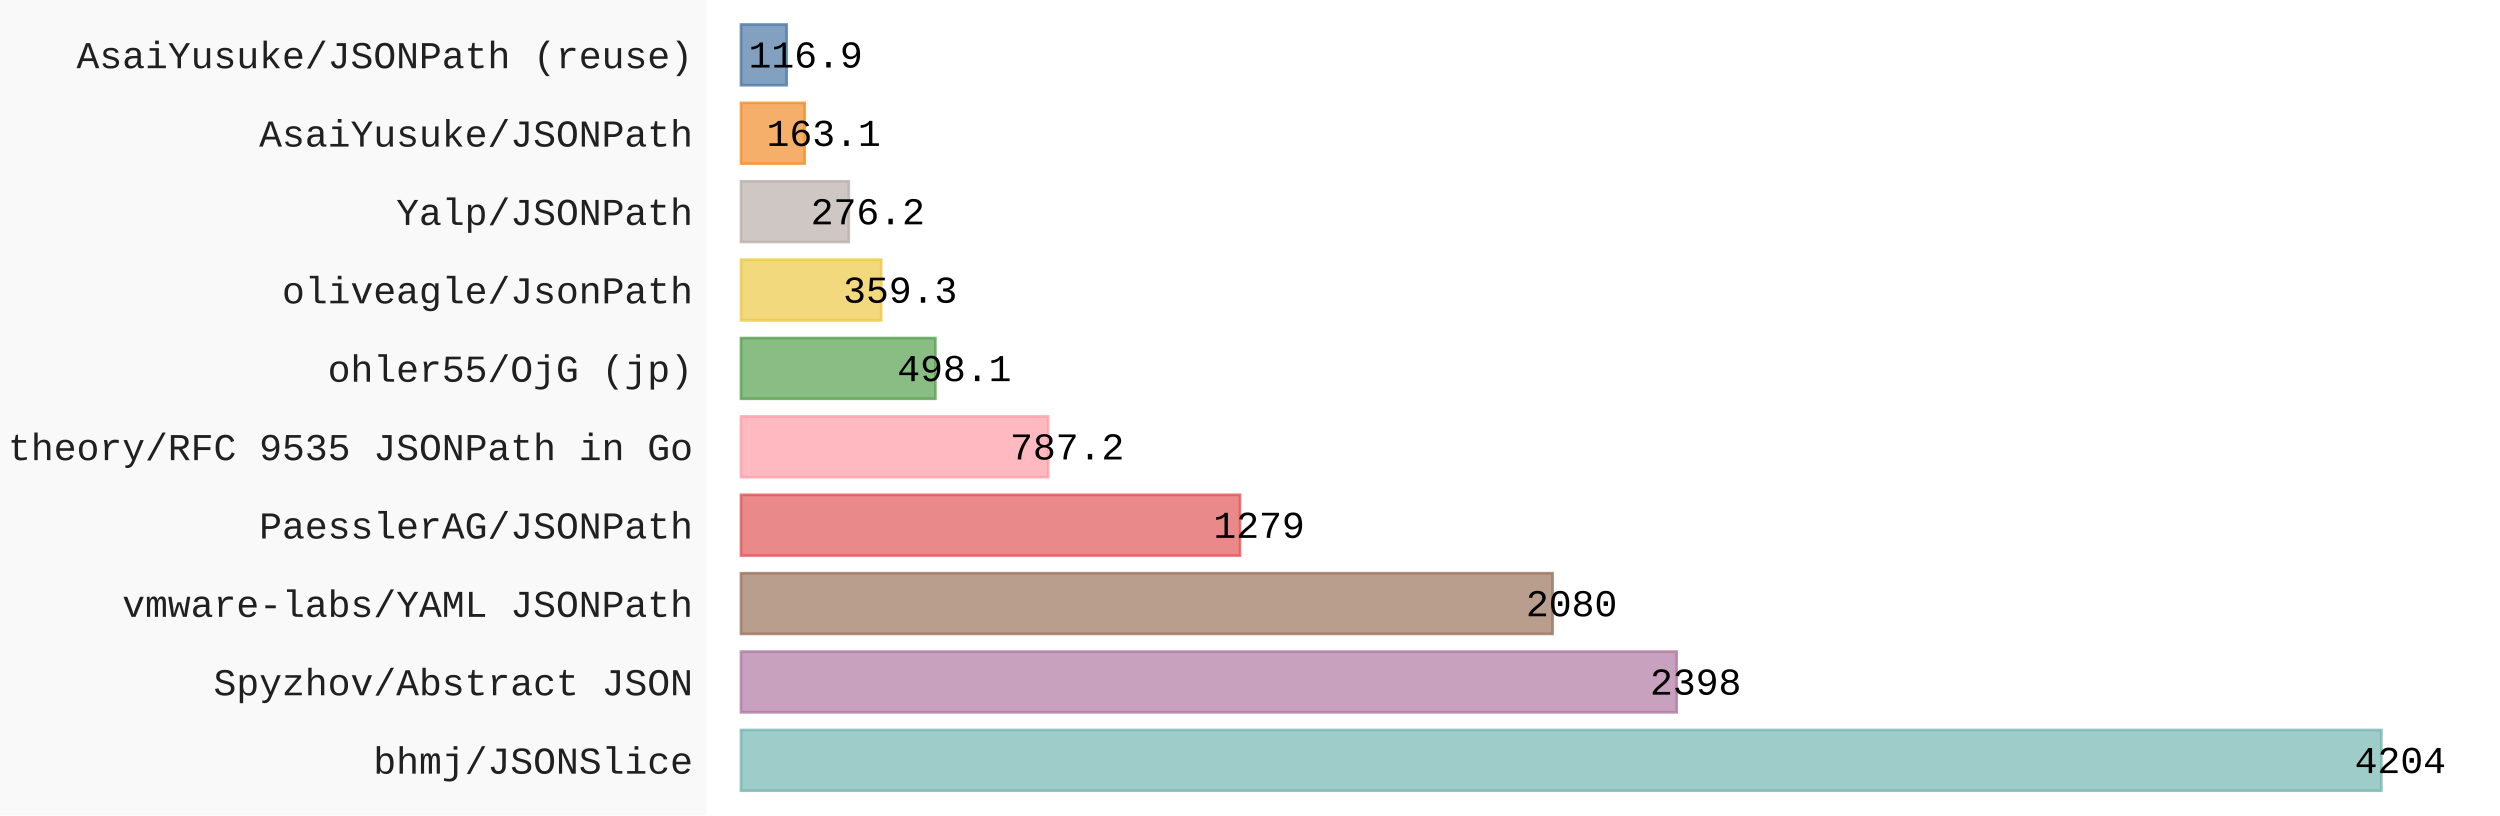
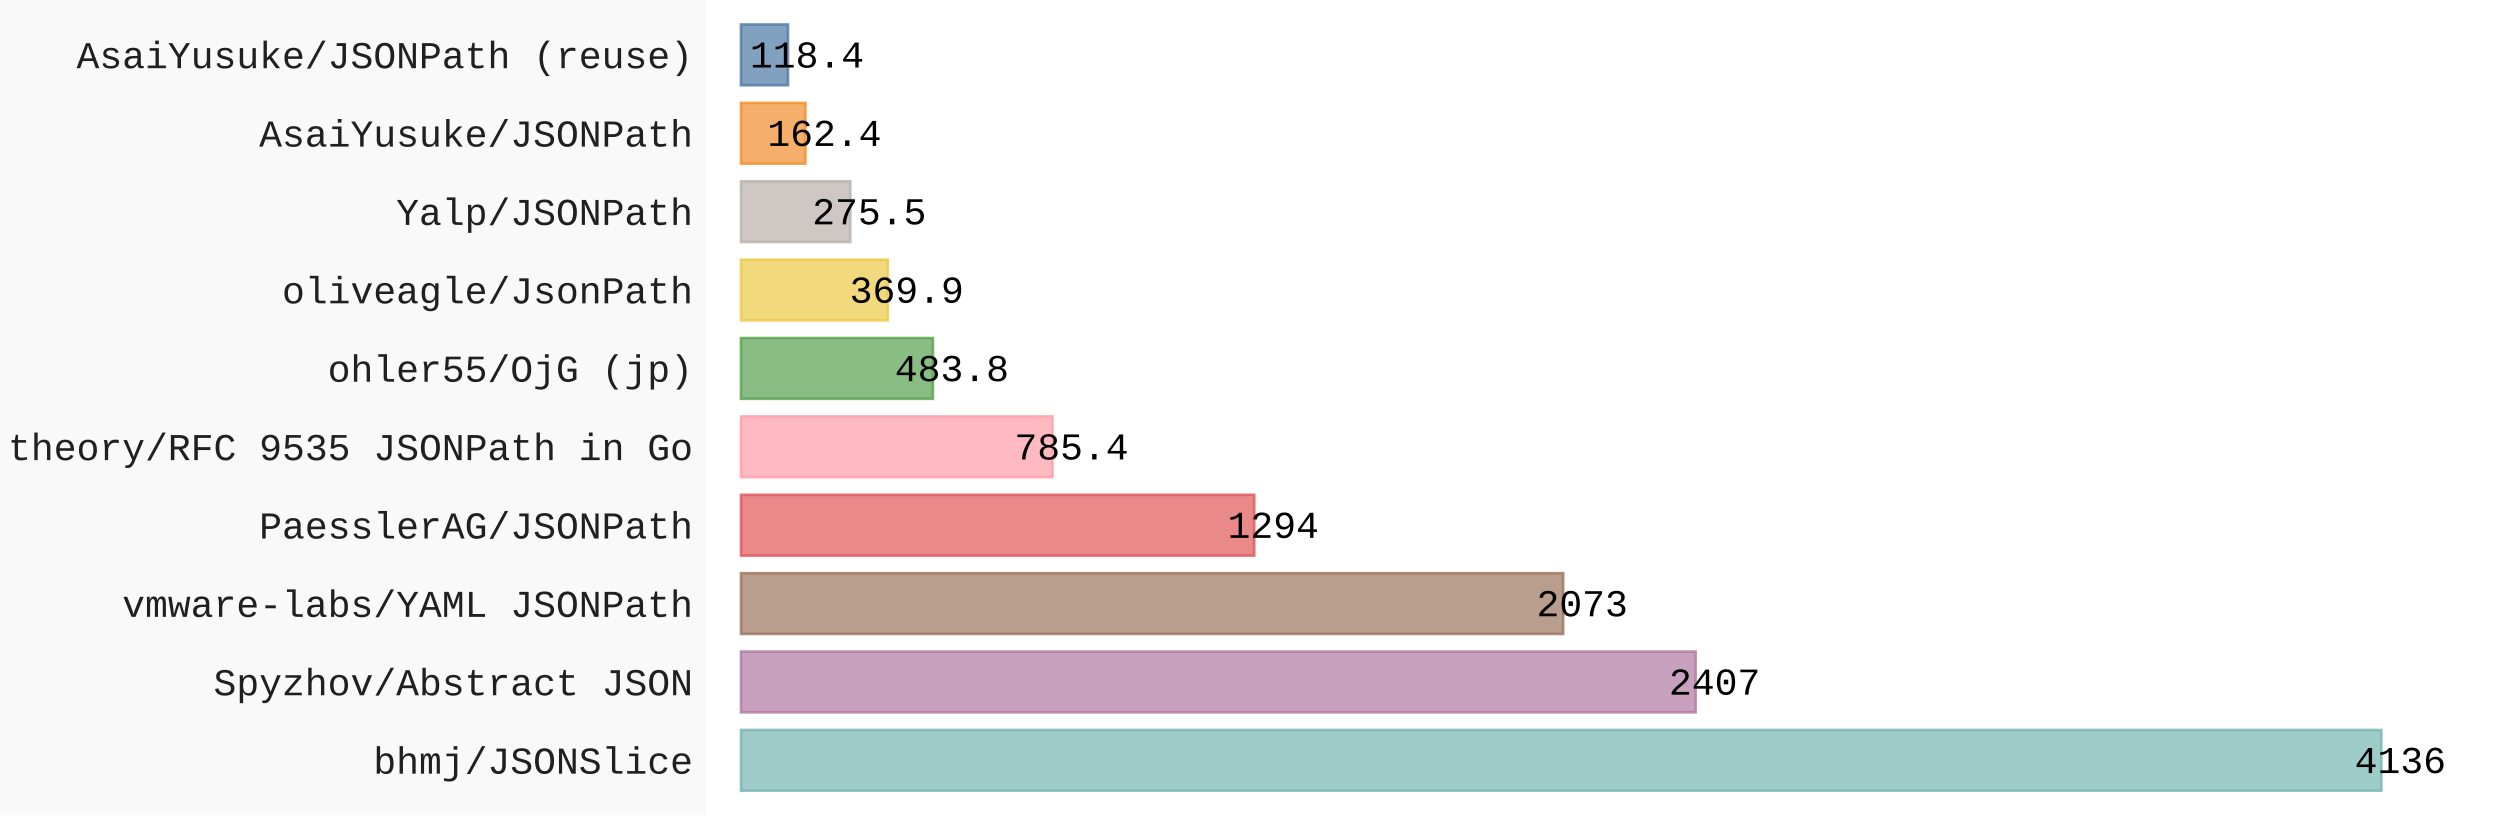
- <svg xmlns="http://www.w3.org/2000/svg" id="chart-2b585f12-84a5-40e7-920a-d6edc13ef065" class="pygal-chart" viewBox="0 0 920 300">
+ <svg xmlns="http://www.w3.org/2000/svg" id="chart-9de2172b-ef35-4c31-b29d-29e5a75b9a81" class="pygal-chart" viewBox="0 0 920 300">
  <defs>
-     <style type="text/css">#chart-2b585f12-84a5-40e7-920a-d6edc13ef065{-webkit-user-select:none;-webkit-font-smoothing:antialiased;font-family:Consolas,"Liberation Mono",Menlo,Courier,monospace}#chart-2b585f12-84a5-40e7-920a-d6edc13ef065 .title{font-family:Consolas,"Liberation Mono",Menlo,Courier,monospace;font-size:16px}#chart-2b585f12-84a5-40e7-920a-d6edc13ef065 .legends .legend text{font-family:Consolas,"Liberation Mono",Menlo,Courier,monospace;font-size:14px}#chart-2b585f12-84a5-40e7-920a-d6edc13ef065 .axis text{font-family:Consolas,"Liberation Mono",Menlo,Courier,monospace;font-size:14px}#chart-2b585f12-84a5-40e7-920a-d6edc13ef065 .axis text.major{font-family:Consolas,"Liberation Mono",Menlo,Courier,monospace;font-size:10px}#chart-2b585f12-84a5-40e7-920a-d6edc13ef065 .text-overlay text.value{font-family:Consolas,"Liberation Mono",Menlo,Courier,monospace;font-size:14px}#chart-2b585f12-84a5-40e7-920a-d6edc13ef065 .text-overlay text.label{font-family:Consolas,"Liberation Mono",Menlo,Courier,monospace;font-size:10px}#chart-2b585f12-84a5-40e7-920a-d6edc13ef065 .tooltip{font-family:Consolas,"Liberation Mono",Menlo,Courier,monospace;font-size:14px}#chart-2b585f12-84a5-40e7-920a-d6edc13ef065 text.no_data{font-family:Consolas,"Liberation Mono",Menlo,Courier,monospace;font-size:64px}
- #chart-2b585f12-84a5-40e7-920a-d6edc13ef065{background-color:rgba(249,249,249,1)}#chart-2b585f12-84a5-40e7-920a-d6edc13ef065 path,#chart-2b585f12-84a5-40e7-920a-d6edc13ef065 line,#chart-2b585f12-84a5-40e7-920a-d6edc13ef065 rect,#chart-2b585f12-84a5-40e7-920a-d6edc13ef065 circle{-webkit-transition:150ms;-moz-transition:150ms;transition:150ms}#chart-2b585f12-84a5-40e7-920a-d6edc13ef065 .graph &gt; .background{fill:rgba(249,249,249,1)}#chart-2b585f12-84a5-40e7-920a-d6edc13ef065 .plot &gt; .background{fill:rgba(255,255,255,1)}#chart-2b585f12-84a5-40e7-920a-d6edc13ef065 .graph{fill:rgba(0,0,0,.87)}#chart-2b585f12-84a5-40e7-920a-d6edc13ef065 text.no_data{fill:rgba(0,0,0,1)}#chart-2b585f12-84a5-40e7-920a-d6edc13ef065 .title{fill:rgba(0,0,0,1)}#chart-2b585f12-84a5-40e7-920a-d6edc13ef065 .legends .legend text{fill:rgba(0,0,0,.87)}#chart-2b585f12-84a5-40e7-920a-d6edc13ef065 .legends .legend:hover text{fill:rgba(0,0,0,1)}#chart-2b585f12-84a5-40e7-920a-d6edc13ef065 .axis .line{stroke:rgba(0,0,0,1)}#chart-2b585f12-84a5-40e7-920a-d6edc13ef065 .axis .guide.line{stroke:rgba(0,0,0,.54)}#chart-2b585f12-84a5-40e7-920a-d6edc13ef065 .axis .major.line{stroke:rgba(0,0,0,.87)}#chart-2b585f12-84a5-40e7-920a-d6edc13ef065 .axis text.major{fill:rgba(0,0,0,1)}#chart-2b585f12-84a5-40e7-920a-d6edc13ef065 .axis.y .guides:hover .guide.line,#chart-2b585f12-84a5-40e7-920a-d6edc13ef065 .line-graph .axis.x .guides:hover .guide.line,#chart-2b585f12-84a5-40e7-920a-d6edc13ef065 .stackedline-graph .axis.x .guides:hover .guide.line,#chart-2b585f12-84a5-40e7-920a-d6edc13ef065 .xy-graph .axis.x .guides:hover .guide.line{stroke:rgba(0,0,0,1)}#chart-2b585f12-84a5-40e7-920a-d6edc13ef065 .axis .guides:hover text{fill:rgba(0,0,0,1)}#chart-2b585f12-84a5-40e7-920a-d6edc13ef065 .reactive{fill-opacity:.7;stroke-opacity:.8;stroke-width:1}#chart-2b585f12-84a5-40e7-920a-d6edc13ef065 .ci{stroke:rgba(0,0,0,.87)}#chart-2b585f12-84a5-40e7-920a-d6edc13ef065 .reactive.active,#chart-2b585f12-84a5-40e7-920a-d6edc13ef065 .active .reactive{fill-opacity:.8;stroke-opacity:.9;stroke-width:4}#chart-2b585f12-84a5-40e7-920a-d6edc13ef065 .ci .reactive.active{stroke-width:1.5}#chart-2b585f12-84a5-40e7-920a-d6edc13ef065 .series text{fill:rgba(0,0,0,1)}#chart-2b585f12-84a5-40e7-920a-d6edc13ef065 .tooltip rect{fill:rgba(255,255,255,1);stroke:rgba(0,0,0,1);-webkit-transition:opacity 150ms;-moz-transition:opacity 150ms;transition:opacity 150ms}#chart-2b585f12-84a5-40e7-920a-d6edc13ef065 .tooltip .label{fill:rgba(0,0,0,.87)}#chart-2b585f12-84a5-40e7-920a-d6edc13ef065 .tooltip .label{fill:rgba(0,0,0,.87)}#chart-2b585f12-84a5-40e7-920a-d6edc13ef065 .tooltip .legend{font-size:.8em;fill:rgba(0,0,0,.54)}#chart-2b585f12-84a5-40e7-920a-d6edc13ef065 .tooltip .x_label{font-size:.6em;fill:rgba(0,0,0,1)}#chart-2b585f12-84a5-40e7-920a-d6edc13ef065 .tooltip .xlink{font-size:.5em;text-decoration:underline}#chart-2b585f12-84a5-40e7-920a-d6edc13ef065 .tooltip .value{font-size:1.5em}#chart-2b585f12-84a5-40e7-920a-d6edc13ef065 .bound{font-size:.5em}#chart-2b585f12-84a5-40e7-920a-d6edc13ef065 .max-value{font-size:.75em;fill:rgba(0,0,0,.54)}#chart-2b585f12-84a5-40e7-920a-d6edc13ef065 .map-element{fill:rgba(255,255,255,1);stroke:rgba(0,0,0,.54) !important}#chart-2b585f12-84a5-40e7-920a-d6edc13ef065 .map-element .reactive{fill-opacity:inherit;stroke-opacity:inherit}#chart-2b585f12-84a5-40e7-920a-d6edc13ef065 .color-0,#chart-2b585f12-84a5-40e7-920a-d6edc13ef065 .color-0 a:visited{stroke:#F44336;fill:#F44336}#chart-2b585f12-84a5-40e7-920a-d6edc13ef065 .text-overlay .color-0 text{fill:black}
- #chart-2b585f12-84a5-40e7-920a-d6edc13ef065 text.no_data{text-anchor:middle}#chart-2b585f12-84a5-40e7-920a-d6edc13ef065 .guide.line{fill:none}#chart-2b585f12-84a5-40e7-920a-d6edc13ef065 .centered{text-anchor:middle}#chart-2b585f12-84a5-40e7-920a-d6edc13ef065 .title{text-anchor:middle}#chart-2b585f12-84a5-40e7-920a-d6edc13ef065 .legends .legend text{fill-opacity:1}#chart-2b585f12-84a5-40e7-920a-d6edc13ef065 .axis.x text{text-anchor:middle}#chart-2b585f12-84a5-40e7-920a-d6edc13ef065 .axis.x:not(.web) text[transform]{text-anchor:start}#chart-2b585f12-84a5-40e7-920a-d6edc13ef065 .axis.x:not(.web) text[transform].backwards{text-anchor:end}#chart-2b585f12-84a5-40e7-920a-d6edc13ef065 .axis.y text{text-anchor:end}#chart-2b585f12-84a5-40e7-920a-d6edc13ef065 .axis.y text[transform].backwards{text-anchor:start}#chart-2b585f12-84a5-40e7-920a-d6edc13ef065 .axis.y2 text{text-anchor:start}#chart-2b585f12-84a5-40e7-920a-d6edc13ef065 .axis.y2 text[transform].backwards{text-anchor:end}#chart-2b585f12-84a5-40e7-920a-d6edc13ef065 .axis .guide.line{stroke-dasharray:4,4;stroke:black}#chart-2b585f12-84a5-40e7-920a-d6edc13ef065 .axis .major.guide.line{stroke-dasharray:6,6;stroke:black}#chart-2b585f12-84a5-40e7-920a-d6edc13ef065 .horizontal .axis.y .guide.line,#chart-2b585f12-84a5-40e7-920a-d6edc13ef065 .horizontal .axis.y2 .guide.line,#chart-2b585f12-84a5-40e7-920a-d6edc13ef065 .vertical .axis.x .guide.line{opacity:0}#chart-2b585f12-84a5-40e7-920a-d6edc13ef065 .horizontal .axis.always_show .guide.line,#chart-2b585f12-84a5-40e7-920a-d6edc13ef065 .vertical .axis.always_show .guide.line{opacity:1 !important}#chart-2b585f12-84a5-40e7-920a-d6edc13ef065 .axis.y .guides:hover .guide.line,#chart-2b585f12-84a5-40e7-920a-d6edc13ef065 .axis.y2 .guides:hover .guide.line,#chart-2b585f12-84a5-40e7-920a-d6edc13ef065 .axis.x .guides:hover .guide.line{opacity:1}#chart-2b585f12-84a5-40e7-920a-d6edc13ef065 .axis .guides:hover text{opacity:1}#chart-2b585f12-84a5-40e7-920a-d6edc13ef065 .nofill{fill:none}#chart-2b585f12-84a5-40e7-920a-d6edc13ef065 .subtle-fill{fill-opacity:.2}#chart-2b585f12-84a5-40e7-920a-d6edc13ef065 .dot{stroke-width:1px;fill-opacity:1;stroke-opacity:1}#chart-2b585f12-84a5-40e7-920a-d6edc13ef065 .dot.active{stroke-width:5px}#chart-2b585f12-84a5-40e7-920a-d6edc13ef065 .dot.negative{fill:transparent}#chart-2b585f12-84a5-40e7-920a-d6edc13ef065 text,#chart-2b585f12-84a5-40e7-920a-d6edc13ef065 tspan{stroke:none !important}#chart-2b585f12-84a5-40e7-920a-d6edc13ef065 .series text.active{opacity:1}#chart-2b585f12-84a5-40e7-920a-d6edc13ef065 .tooltip rect{fill-opacity:.95;stroke-width:.5}#chart-2b585f12-84a5-40e7-920a-d6edc13ef065 .tooltip text{fill-opacity:1}#chart-2b585f12-84a5-40e7-920a-d6edc13ef065 .showable{visibility:hidden}#chart-2b585f12-84a5-40e7-920a-d6edc13ef065 .showable.shown{visibility:visible}#chart-2b585f12-84a5-40e7-920a-d6edc13ef065 .gauge-background{fill:rgba(229,229,229,1);stroke:none}#chart-2b585f12-84a5-40e7-920a-d6edc13ef065 .bg-lines{stroke:rgba(249,249,249,1);stroke-width:2px}</style>
+     <style type="text/css">#chart-9de2172b-ef35-4c31-b29d-29e5a75b9a81{-webkit-user-select:none;-webkit-font-smoothing:antialiased;font-family:Consolas,"Liberation Mono",Menlo,Courier,monospace}#chart-9de2172b-ef35-4c31-b29d-29e5a75b9a81 .title{font-family:Consolas,"Liberation Mono",Menlo,Courier,monospace;font-size:16px}#chart-9de2172b-ef35-4c31-b29d-29e5a75b9a81 .legends .legend text{font-family:Consolas,"Liberation Mono",Menlo,Courier,monospace;font-size:14px}#chart-9de2172b-ef35-4c31-b29d-29e5a75b9a81 .axis text{font-family:Consolas,"Liberation Mono",Menlo,Courier,monospace;font-size:14px}#chart-9de2172b-ef35-4c31-b29d-29e5a75b9a81 .axis text.major{font-family:Consolas,"Liberation Mono",Menlo,Courier,monospace;font-size:10px}#chart-9de2172b-ef35-4c31-b29d-29e5a75b9a81 .text-overlay text.value{font-family:Consolas,"Liberation Mono",Menlo,Courier,monospace;font-size:14px}#chart-9de2172b-ef35-4c31-b29d-29e5a75b9a81 .text-overlay text.label{font-family:Consolas,"Liberation Mono",Menlo,Courier,monospace;font-size:10px}#chart-9de2172b-ef35-4c31-b29d-29e5a75b9a81 .tooltip{font-family:Consolas,"Liberation Mono",Menlo,Courier,monospace;font-size:14px}#chart-9de2172b-ef35-4c31-b29d-29e5a75b9a81 text.no_data{font-family:Consolas,"Liberation Mono",Menlo,Courier,monospace;font-size:64px}
+ #chart-9de2172b-ef35-4c31-b29d-29e5a75b9a81{background-color:rgba(249,249,249,1)}#chart-9de2172b-ef35-4c31-b29d-29e5a75b9a81 path,#chart-9de2172b-ef35-4c31-b29d-29e5a75b9a81 line,#chart-9de2172b-ef35-4c31-b29d-29e5a75b9a81 rect,#chart-9de2172b-ef35-4c31-b29d-29e5a75b9a81 circle{-webkit-transition:150ms;-moz-transition:150ms;transition:150ms}#chart-9de2172b-ef35-4c31-b29d-29e5a75b9a81 .graph &gt; .background{fill:rgba(249,249,249,1)}#chart-9de2172b-ef35-4c31-b29d-29e5a75b9a81 .plot &gt; .background{fill:rgba(255,255,255,1)}#chart-9de2172b-ef35-4c31-b29d-29e5a75b9a81 .graph{fill:rgba(0,0,0,.87)}#chart-9de2172b-ef35-4c31-b29d-29e5a75b9a81 text.no_data{fill:rgba(0,0,0,1)}#chart-9de2172b-ef35-4c31-b29d-29e5a75b9a81 .title{fill:rgba(0,0,0,1)}#chart-9de2172b-ef35-4c31-b29d-29e5a75b9a81 .legends .legend text{fill:rgba(0,0,0,.87)}#chart-9de2172b-ef35-4c31-b29d-29e5a75b9a81 .legends .legend:hover text{fill:rgba(0,0,0,1)}#chart-9de2172b-ef35-4c31-b29d-29e5a75b9a81 .axis .line{stroke:rgba(0,0,0,1)}#chart-9de2172b-ef35-4c31-b29d-29e5a75b9a81 .axis .guide.line{stroke:rgba(0,0,0,.54)}#chart-9de2172b-ef35-4c31-b29d-29e5a75b9a81 .axis .major.line{stroke:rgba(0,0,0,.87)}#chart-9de2172b-ef35-4c31-b29d-29e5a75b9a81 .axis text.major{fill:rgba(0,0,0,1)}#chart-9de2172b-ef35-4c31-b29d-29e5a75b9a81 .axis.y .guides:hover .guide.line,#chart-9de2172b-ef35-4c31-b29d-29e5a75b9a81 .line-graph .axis.x .guides:hover .guide.line,#chart-9de2172b-ef35-4c31-b29d-29e5a75b9a81 .stackedline-graph .axis.x .guides:hover .guide.line,#chart-9de2172b-ef35-4c31-b29d-29e5a75b9a81 .xy-graph .axis.x .guides:hover .guide.line{stroke:rgba(0,0,0,1)}#chart-9de2172b-ef35-4c31-b29d-29e5a75b9a81 .axis .guides:hover text{fill:rgba(0,0,0,1)}#chart-9de2172b-ef35-4c31-b29d-29e5a75b9a81 .reactive{fill-opacity:.7;stroke-opacity:.8;stroke-width:1}#chart-9de2172b-ef35-4c31-b29d-29e5a75b9a81 .ci{stroke:rgba(0,0,0,.87)}#chart-9de2172b-ef35-4c31-b29d-29e5a75b9a81 .reactive.active,#chart-9de2172b-ef35-4c31-b29d-29e5a75b9a81 .active .reactive{fill-opacity:.8;stroke-opacity:.9;stroke-width:4}#chart-9de2172b-ef35-4c31-b29d-29e5a75b9a81 .ci .reactive.active{stroke-width:1.5}#chart-9de2172b-ef35-4c31-b29d-29e5a75b9a81 .series text{fill:rgba(0,0,0,1)}#chart-9de2172b-ef35-4c31-b29d-29e5a75b9a81 .tooltip rect{fill:rgba(255,255,255,1);stroke:rgba(0,0,0,1);-webkit-transition:opacity 150ms;-moz-transition:opacity 150ms;transition:opacity 150ms}#chart-9de2172b-ef35-4c31-b29d-29e5a75b9a81 .tooltip .label{fill:rgba(0,0,0,.87)}#chart-9de2172b-ef35-4c31-b29d-29e5a75b9a81 .tooltip .label{fill:rgba(0,0,0,.87)}#chart-9de2172b-ef35-4c31-b29d-29e5a75b9a81 .tooltip .legend{font-size:.8em;fill:rgba(0,0,0,.54)}#chart-9de2172b-ef35-4c31-b29d-29e5a75b9a81 .tooltip .x_label{font-size:.6em;fill:rgba(0,0,0,1)}#chart-9de2172b-ef35-4c31-b29d-29e5a75b9a81 .tooltip .xlink{font-size:.5em;text-decoration:underline}#chart-9de2172b-ef35-4c31-b29d-29e5a75b9a81 .tooltip .value{font-size:1.5em}#chart-9de2172b-ef35-4c31-b29d-29e5a75b9a81 .bound{font-size:.5em}#chart-9de2172b-ef35-4c31-b29d-29e5a75b9a81 .max-value{font-size:.75em;fill:rgba(0,0,0,.54)}#chart-9de2172b-ef35-4c31-b29d-29e5a75b9a81 .map-element{fill:rgba(255,255,255,1);stroke:rgba(0,0,0,.54) !important}#chart-9de2172b-ef35-4c31-b29d-29e5a75b9a81 .map-element .reactive{fill-opacity:inherit;stroke-opacity:inherit}#chart-9de2172b-ef35-4c31-b29d-29e5a75b9a81 .color-0,#chart-9de2172b-ef35-4c31-b29d-29e5a75b9a81 .color-0 a:visited{stroke:#F44336;fill:#F44336}#chart-9de2172b-ef35-4c31-b29d-29e5a75b9a81 .text-overlay .color-0 text{fill:black}
+ #chart-9de2172b-ef35-4c31-b29d-29e5a75b9a81 text.no_data{text-anchor:middle}#chart-9de2172b-ef35-4c31-b29d-29e5a75b9a81 .guide.line{fill:none}#chart-9de2172b-ef35-4c31-b29d-29e5a75b9a81 .centered{text-anchor:middle}#chart-9de2172b-ef35-4c31-b29d-29e5a75b9a81 .title{text-anchor:middle}#chart-9de2172b-ef35-4c31-b29d-29e5a75b9a81 .legends .legend text{fill-opacity:1}#chart-9de2172b-ef35-4c31-b29d-29e5a75b9a81 .axis.x text{text-anchor:middle}#chart-9de2172b-ef35-4c31-b29d-29e5a75b9a81 .axis.x:not(.web) text[transform]{text-anchor:start}#chart-9de2172b-ef35-4c31-b29d-29e5a75b9a81 .axis.x:not(.web) text[transform].backwards{text-anchor:end}#chart-9de2172b-ef35-4c31-b29d-29e5a75b9a81 .axis.y text{text-anchor:end}#chart-9de2172b-ef35-4c31-b29d-29e5a75b9a81 .axis.y text[transform].backwards{text-anchor:start}#chart-9de2172b-ef35-4c31-b29d-29e5a75b9a81 .axis.y2 text{text-anchor:start}#chart-9de2172b-ef35-4c31-b29d-29e5a75b9a81 .axis.y2 text[transform].backwards{text-anchor:end}#chart-9de2172b-ef35-4c31-b29d-29e5a75b9a81 .axis .guide.line{stroke-dasharray:4,4;stroke:black}#chart-9de2172b-ef35-4c31-b29d-29e5a75b9a81 .axis .major.guide.line{stroke-dasharray:6,6;stroke:black}#chart-9de2172b-ef35-4c31-b29d-29e5a75b9a81 .horizontal .axis.y .guide.line,#chart-9de2172b-ef35-4c31-b29d-29e5a75b9a81 .horizontal .axis.y2 .guide.line,#chart-9de2172b-ef35-4c31-b29d-29e5a75b9a81 .vertical .axis.x .guide.line{opacity:0}#chart-9de2172b-ef35-4c31-b29d-29e5a75b9a81 .horizontal .axis.always_show .guide.line,#chart-9de2172b-ef35-4c31-b29d-29e5a75b9a81 .vertical .axis.always_show .guide.line{opacity:1 !important}#chart-9de2172b-ef35-4c31-b29d-29e5a75b9a81 .axis.y .guides:hover .guide.line,#chart-9de2172b-ef35-4c31-b29d-29e5a75b9a81 .axis.y2 .guides:hover .guide.line,#chart-9de2172b-ef35-4c31-b29d-29e5a75b9a81 .axis.x .guides:hover .guide.line{opacity:1}#chart-9de2172b-ef35-4c31-b29d-29e5a75b9a81 .axis .guides:hover text{opacity:1}#chart-9de2172b-ef35-4c31-b29d-29e5a75b9a81 .nofill{fill:none}#chart-9de2172b-ef35-4c31-b29d-29e5a75b9a81 .subtle-fill{fill-opacity:.2}#chart-9de2172b-ef35-4c31-b29d-29e5a75b9a81 .dot{stroke-width:1px;fill-opacity:1;stroke-opacity:1}#chart-9de2172b-ef35-4c31-b29d-29e5a75b9a81 .dot.active{stroke-width:5px}#chart-9de2172b-ef35-4c31-b29d-29e5a75b9a81 .dot.negative{fill:transparent}#chart-9de2172b-ef35-4c31-b29d-29e5a75b9a81 text,#chart-9de2172b-ef35-4c31-b29d-29e5a75b9a81 tspan{stroke:none !important}#chart-9de2172b-ef35-4c31-b29d-29e5a75b9a81 .series text.active{opacity:1}#chart-9de2172b-ef35-4c31-b29d-29e5a75b9a81 .tooltip rect{fill-opacity:.95;stroke-width:.5}#chart-9de2172b-ef35-4c31-b29d-29e5a75b9a81 .tooltip text{fill-opacity:1}#chart-9de2172b-ef35-4c31-b29d-29e5a75b9a81 .showable{visibility:hidden}#chart-9de2172b-ef35-4c31-b29d-29e5a75b9a81 .showable.shown{visibility:visible}#chart-9de2172b-ef35-4c31-b29d-29e5a75b9a81 .gauge-background{fill:rgba(229,229,229,1);stroke:none}#chart-9de2172b-ef35-4c31-b29d-29e5a75b9a81 .bg-lines{stroke:rgba(249,249,249,1);stroke-width:2px}</style>
  </defs>
  <g class="graph horizontalbar-graph horizontal">
    <rect x="0" y="0" width="920" height="300" class="background" />
    <g transform="translate(260, 0)" class="plot">
      <rect x="0" y="0" width="660.0" height="300" class="background" />
      <g class="axis y">
        <g class="guides">
          <text x="-5" y="284.708" class="">bhmj/JSONSlice</text>
        </g>
        <g class="guides">
          <text x="-5" y="255.862" class="">Spyzhov/Abstract JSON</text>
        </g>
        <g class="guides">
          <text x="-5" y="227.015" class="">vmware-labs/YAML JSONPath</text>
        </g>
        <g class="guides">
          <text x="-5" y="198.169" class="">PaesslerAG/JSONPath</text>
        </g>
        <g class="guides">
          <text x="-5" y="169.323" class="">theory/RFC 9535 JSONPath in Go</text>
        </g>
        <g class="guides">
          <text x="-5" y="140.477" class="">ohler55/OjG (jp)</text>
        </g>
        <g class="guides">
          <text x="-5" y="111.631" class="">oliveagle/JsonPath</text>
        </g>
        <g class="guides">
          <text x="-5" y="82.785" class="">Yalp/JSONPath</text>
        </g>
        <g class="guides">
          <text x="-5" y="53.938" class="">AsaiYusuke/JSONPath</text>
        </g>
        <g class="guides">
          <text x="-5" y="25.092" class="">AsaiYusuke/JSONPath (reuse)</text>
        </g>
      </g>
      <g class="series serie-0 color-0">
        <g class="bars">
          <g class="bar" style="fill: #76b7b2; stroke: #76b7b2">
            <rect x="12.692" y="268.638" rx="0" ry="0" width="603.629" height="22.338" class="rect reactive tooltip-trigger" />
          </g>
          <g class="bar" style="fill: #b07aa1; stroke: #b07aa1">
-             <rect x="12.692" y="239.792" rx="0" ry="0" width="344.316" height="22.338" class="rect reactive tooltip-trigger" />
+             <rect x="12.692" y="239.792" rx="0" ry="0" width="351.29" height="22.338" class="rect reactive tooltip-trigger" />
          </g>
          <g class="bar" style="fill: #9c755f; stroke: #9c755f">
-             <rect x="12.692" y="210.946" rx="0" ry="0" width="298.656" height="22.338" class="rect reactive tooltip-trigger" />
+             <rect x="12.692" y="210.946" rx="0" ry="0" width="302.544" height="22.338" class="rect reactive tooltip-trigger" />
          </g>
          <g class="bar" style="fill: #e15759; stroke: #e15759">
-             <rect x="12.692" y="182.1" rx="0" ry="0" width="183.645" height="22.338" class="rect reactive tooltip-trigger" />
+             <rect x="12.692" y="182.1" rx="0" ry="0" width="188.853" height="22.338" class="rect reactive tooltip-trigger" />
          </g>
          <g class="bar" style="fill: #ff9da7; stroke: #ff9da7">
-             <rect x="12.692" y="153.254" rx="0" ry="0" width="113.03" height="22.338" class="rect reactive tooltip-trigger" />
+             <rect x="12.692" y="153.254" rx="0" ry="0" width="114.625" height="22.338" class="rect reactive tooltip-trigger" />
          </g>
          <g class="bar" style="fill: #59a14f; stroke: #59a14f">
-             <rect x="12.692" y="124.408" rx="0" ry="0" width="71.519" height="22.338" class="rect reactive tooltip-trigger" />
+             <rect x="12.692" y="124.408" rx="0" ry="0" width="70.608" height="22.338" class="rect reactive tooltip-trigger" />
          </g>
          <g class="bar" style="fill: #edc948; stroke: #edc948">
-             <rect x="12.692" y="95.562" rx="0" ry="0" width="51.59" height="22.338" class="rect reactive tooltip-trigger" />
+             <rect x="12.692" y="95.562" rx="0" ry="0" width="53.985" height="22.338" class="rect reactive tooltip-trigger" />
          </g>
          <g class="bar" style="fill: #bab0ab; stroke: #bab0ab">
-             <rect x="12.692" y="66.715" rx="0" ry="0" width="39.658" height="22.338" class="rect reactive tooltip-trigger" />
+             <rect x="12.692" y="66.715" rx="0" ry="0" width="40.208" height="22.338" class="rect reactive tooltip-trigger" />
          </g>
          <g class="bar" style="fill: #f28e2b; stroke: #f28e2b">
-             <rect x="12.692" y="37.869" rx="0" ry="0" width="23.419" height="22.338" class="rect reactive tooltip-trigger" />
+             <rect x="12.692" y="37.869" rx="0" ry="0" width="23.701" height="22.338" class="rect reactive tooltip-trigger" />
          </g>
          <g class="bar" style="fill: #4e79a7; stroke: #4e79a7">
-             <rect x="12.692" y="9.023" rx="0" ry="0" width="16.785" height="22.338" class="rect reactive tooltip-trigger" />
+             <rect x="12.692" y="9.023" rx="0" ry="0" width="17.28" height="22.338" class="rect reactive tooltip-trigger" />
          </g>
        </g>
      </g>
    </g>
    <g class="titles" />
    <g transform="translate(260, 0)" class="plot overlay">
      <g class="series serie-0 color-0" />
    </g>
    <g transform="translate(260, 0)" class="plot text-overlay">
      <g class="series serie-0 color-0">
-         <text text-anchor="middle" x="623.321" y="284.474" class="value">4204</text>
-         <text text-anchor="middle" x="364.008" y="255.628" class="value">2398</text>
-         <text text-anchor="middle" x="318.348" y="226.782" class="value">2080</text>
-         <text text-anchor="middle" x="203.337" y="197.936" class="value">1279</text>
-         <text text-anchor="middle" x="132.722" y="169.09" class="value">787.2</text>
-         <text text-anchor="middle" x="91.212" y="140.244" class="value">498.1</text>
-         <text text-anchor="middle" x="71.282" y="111.397" class="value">359.3</text>
-         <text text-anchor="middle" x="59.35" y="82.551" class="value">276.2</text>
-         <text text-anchor="middle" x="43.111" y="53.705" class="value">163.1</text>
-         <text text-anchor="middle" x="36.477" y="24.859" class="value">116.9</text>
+         <text text-anchor="middle" x="623.321" y="284.474" class="value">4136</text>
+         <text text-anchor="middle" x="370.982" y="255.628" class="value">2407</text>
+         <text text-anchor="middle" x="322.237" y="226.782" class="value">2073</text>
+         <text text-anchor="middle" x="208.545" y="197.936" class="value">1294</text>
+         <text text-anchor="middle" x="134.318" y="169.09" class="value">785.4</text>
+         <text text-anchor="middle" x="90.301" y="140.244" class="value">483.8</text>
+         <text text-anchor="middle" x="73.677" y="111.397" class="value">369.9</text>
+         <text text-anchor="middle" x="59.9" y="82.551" class="value">275.5</text>
+         <text text-anchor="middle" x="43.394" y="53.705" class="value">162.4</text>
+         <text text-anchor="middle" x="36.972" y="24.859" class="value">118.4</text>
      </g>
    </g>
    <g transform="translate(260, 0)" class="plot tooltip-overlay">
      <g transform="translate(0 0)" style="opacity: 0" class="tooltip">
        <rect rx="0" ry="0" width="0" height="0" class="tooltip-box" />
        <g class="text" />
      </g>
    </g>
  </g>
</svg>
